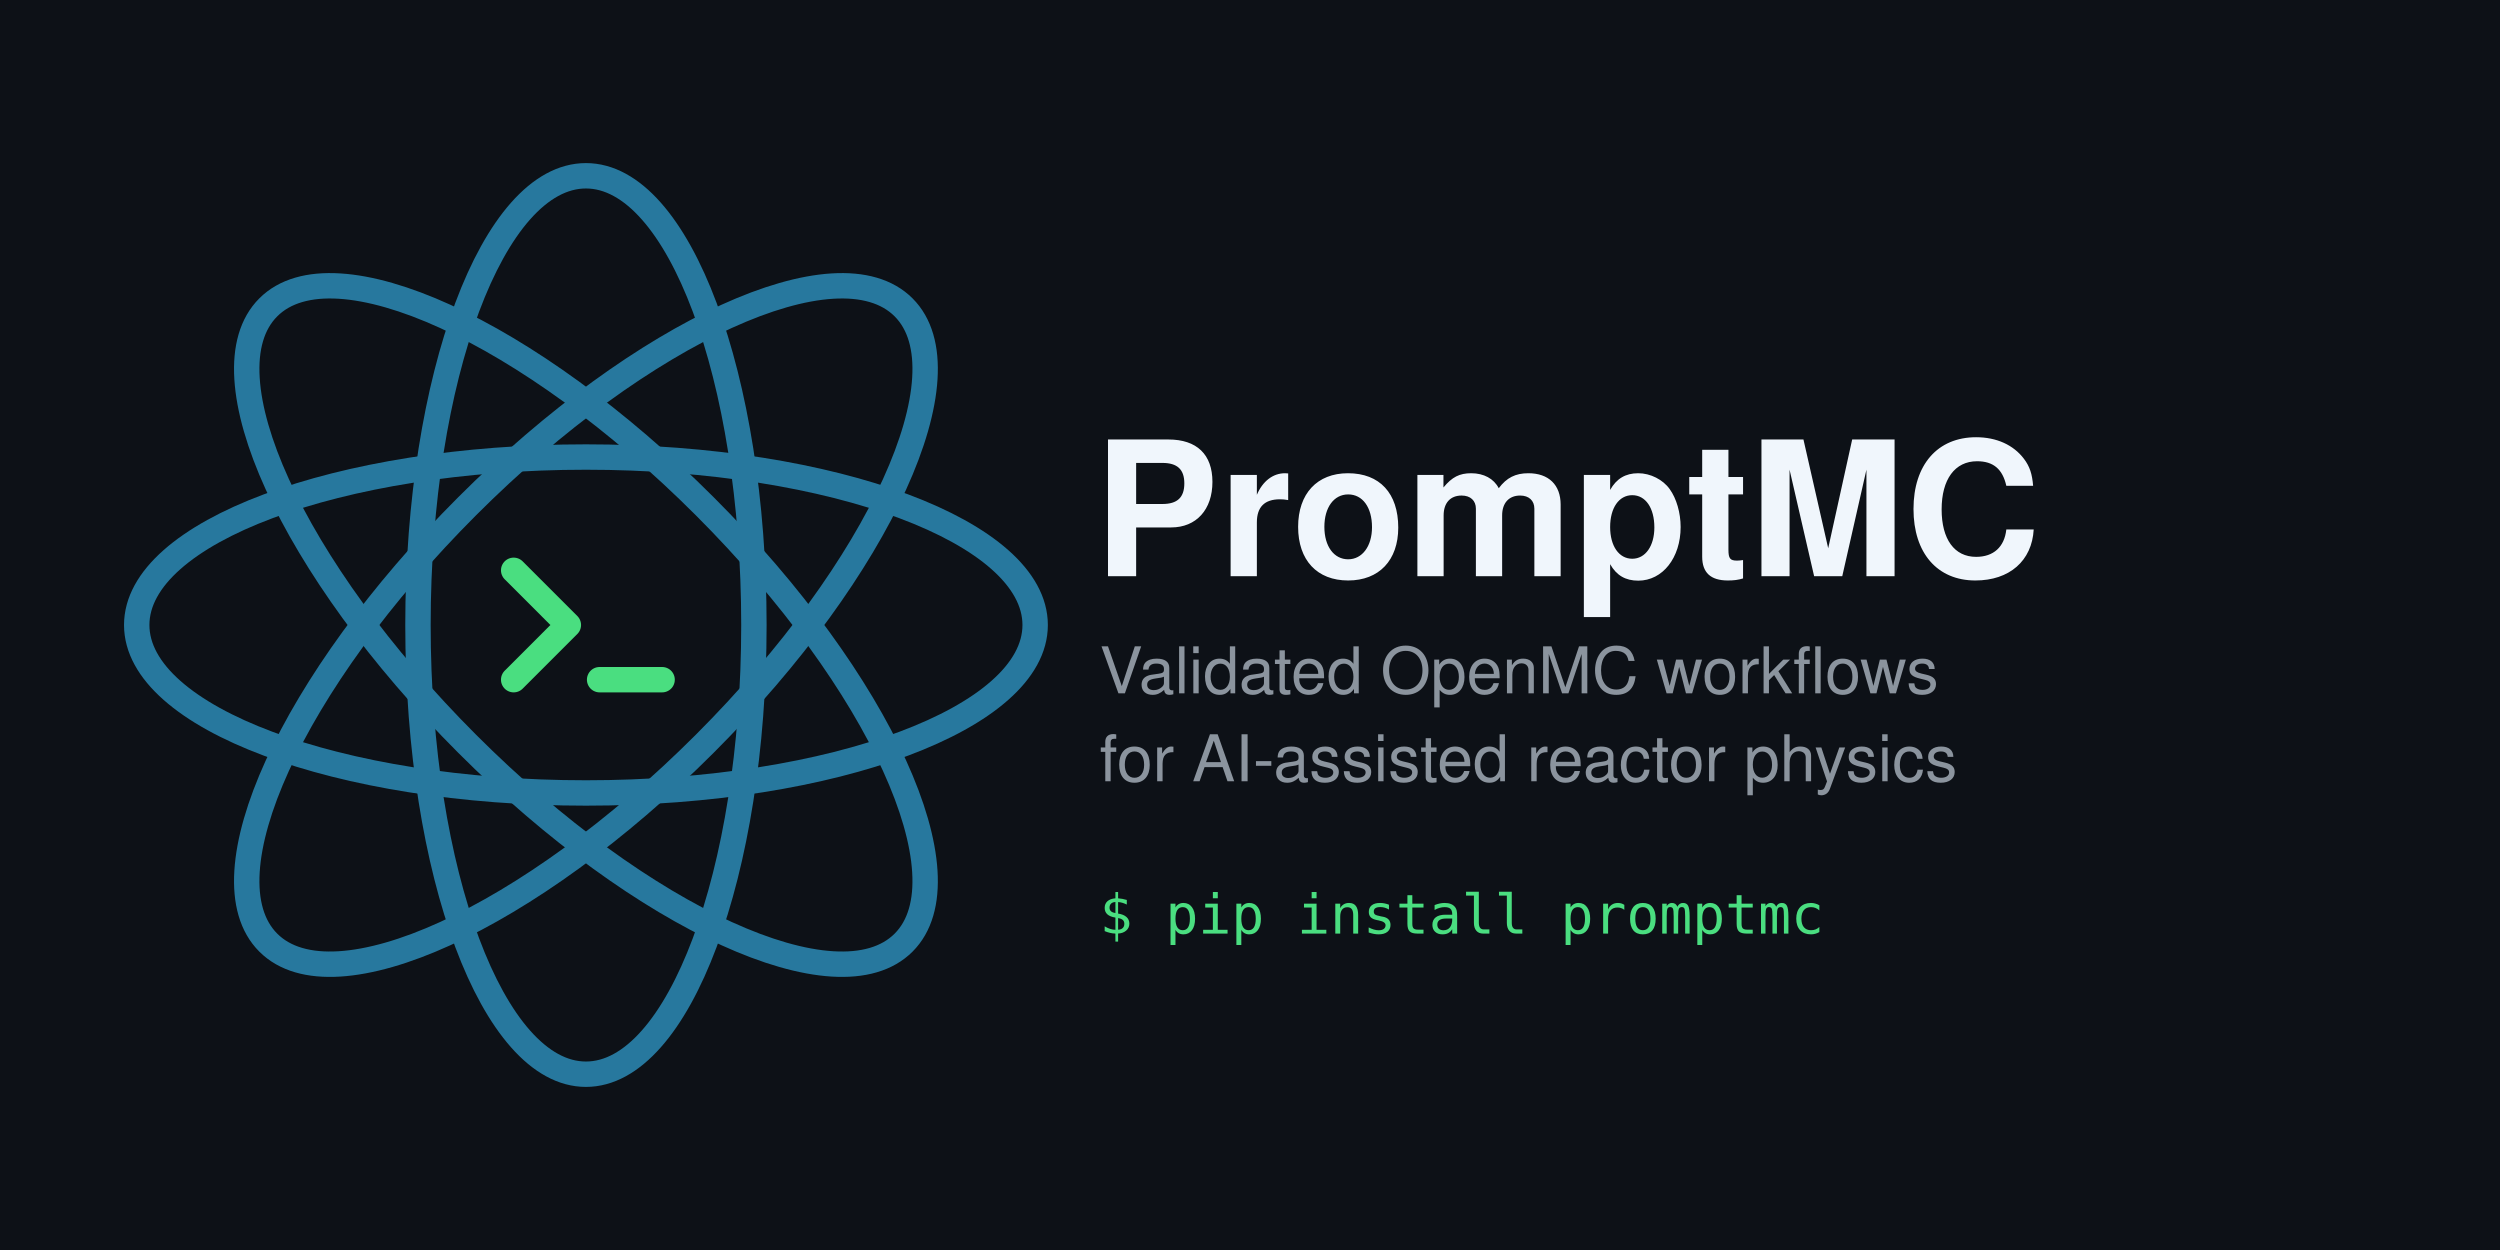
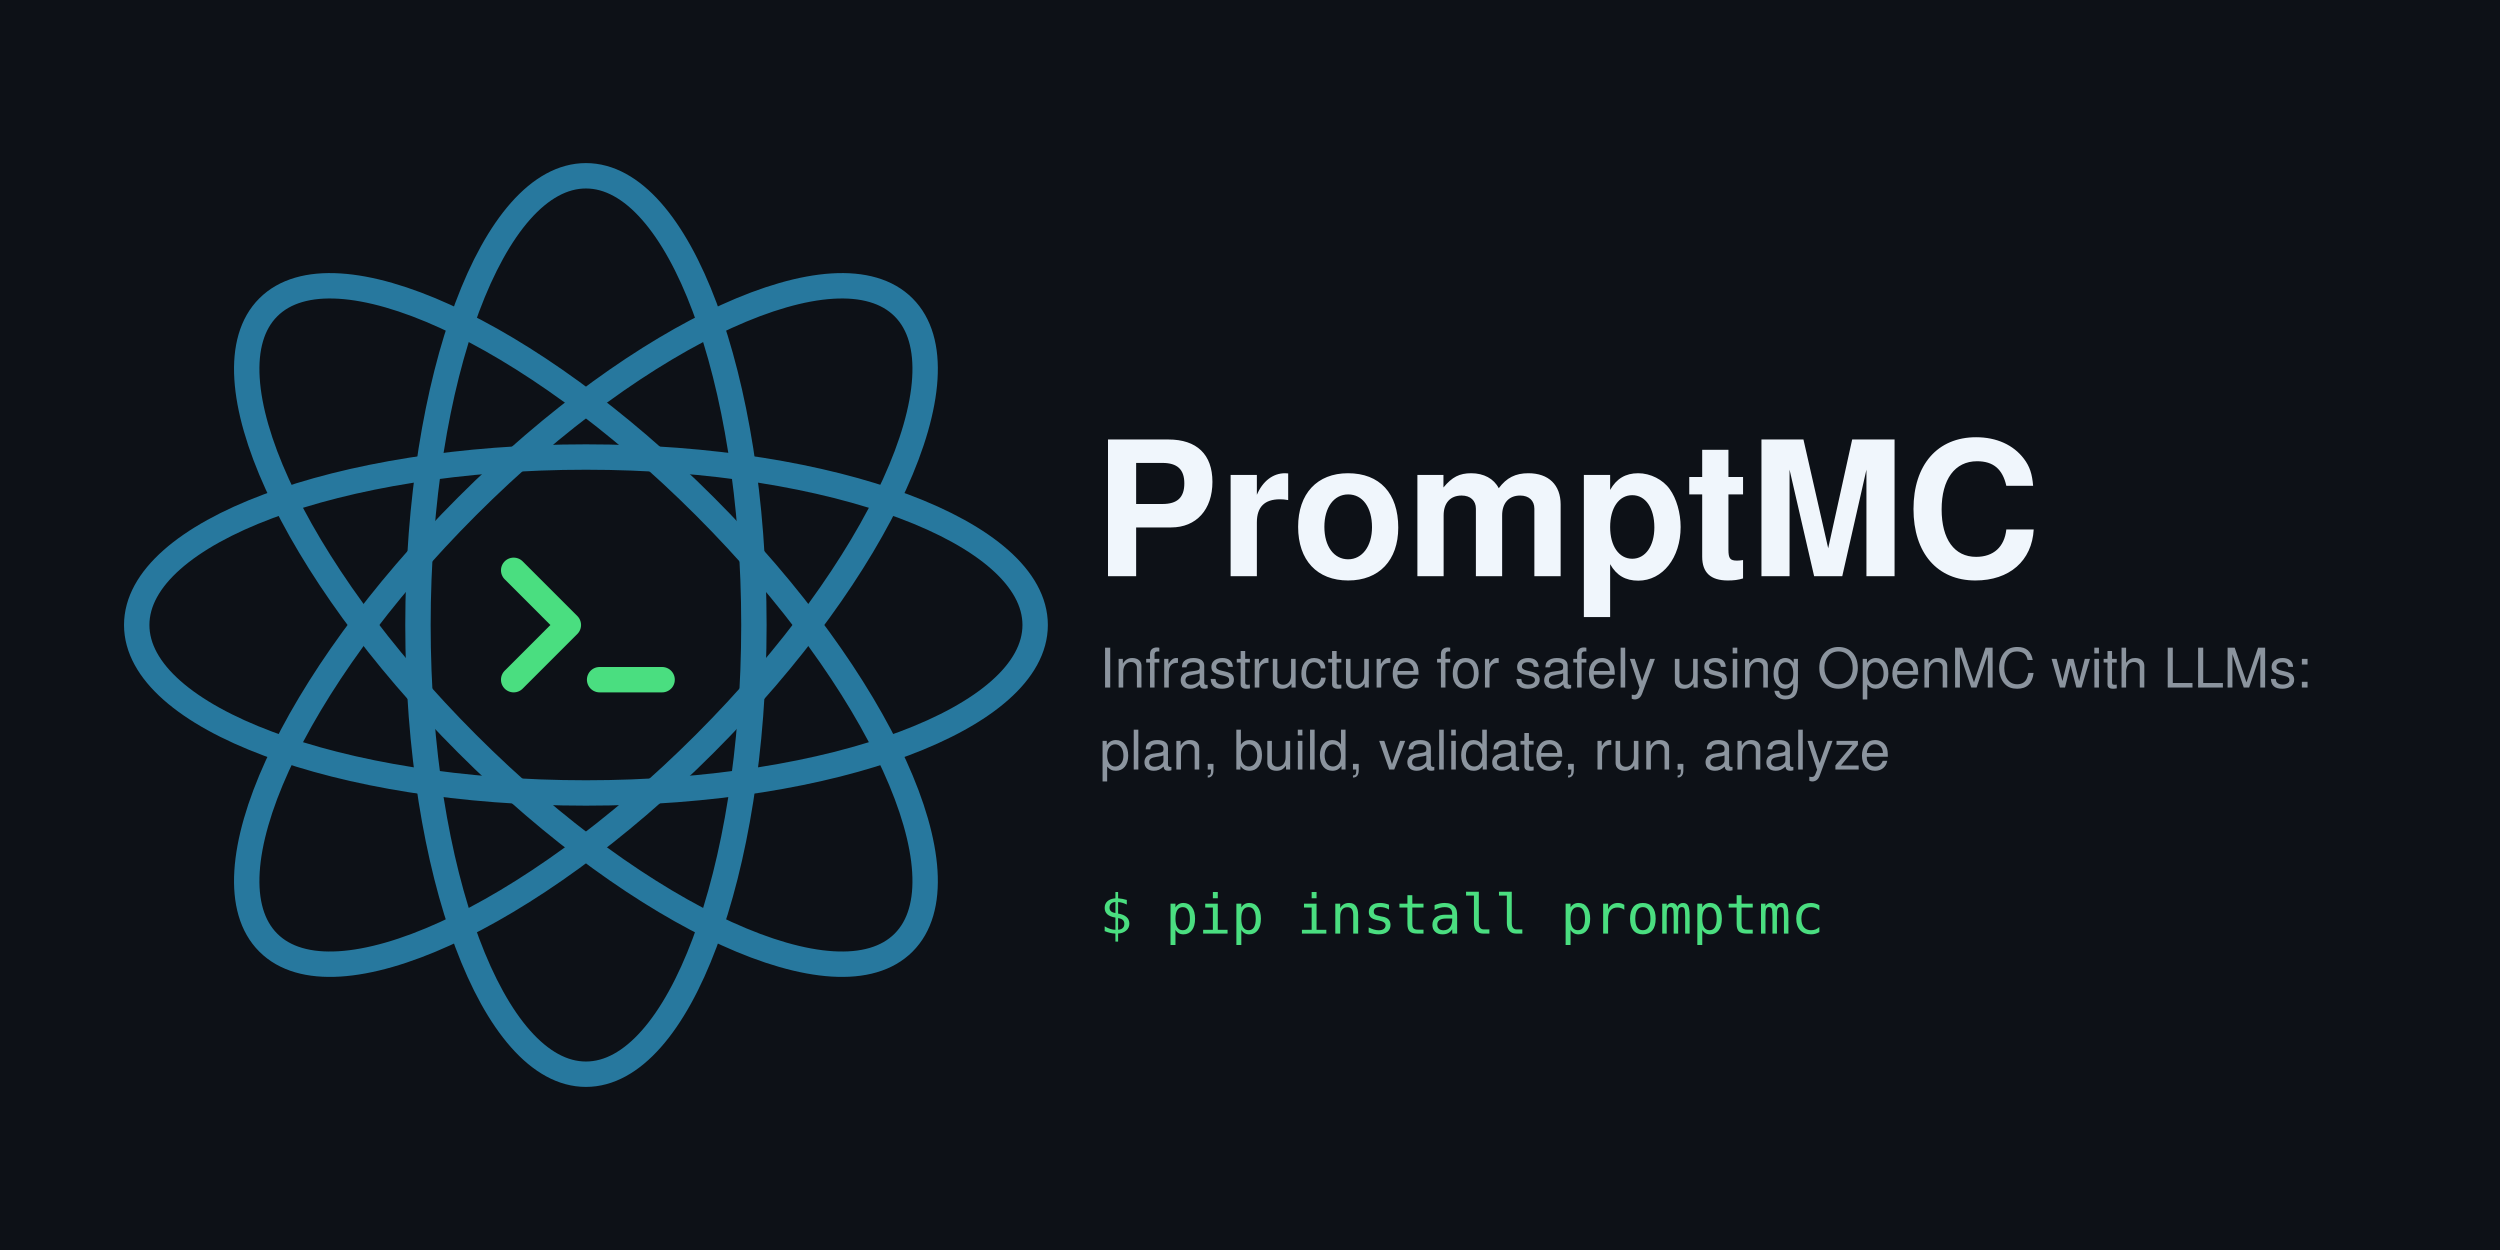
<svg xmlns="http://www.w3.org/2000/svg" viewBox="0 0 1280 640" width="1280" height="640" role="img" aria-labelledby="card-title">
  <rect width="1280" height="640" fill="#0D1117" />
  <g transform="translate(300,320)">
    <g fill="none" stroke="#38bdf8" stroke-width="13" stroke-linecap="round" opacity="0.6">
      <ellipse cx="0" cy="0" rx="86" ry="230" />
      <ellipse cx="0" cy="0" rx="86" ry="230" transform="rotate(45)" />
      <ellipse cx="0" cy="0" rx="86" ry="230" transform="rotate(90)" />
      <ellipse cx="0" cy="0" rx="86" ry="230" transform="rotate(135)" />
    </g>
    <g stroke="#4ade80" stroke-width="13" stroke-linecap="round" stroke-linejoin="round" fill="none">
      <path d="M -37 -28 L -9 0 L -37 28" />
      <path d="M 7 28 L 39 28" />
    </g>
  </g>
  <g font-family="-apple-system, BlinkMacSystemFont, 'Segoe UI', Helvetica, Arial, sans-serif">
    <text x="560" y="295" font-size="96" font-weight="700" fill="#f0f6fc">PromptMC</text>
-     <text x="563" y="355" font-size="33" fill="#8b949e">Validated OpenMC workflows</text>
-     <text x="563" y="400" font-size="33" fill="#8b949e">for AI-assisted reactor physics</text>
+     <text x="563" y="352" font-size="28" fill="#8b949e">Infrastructure for safely using OpenMC with LLMs:</text>
+     <text x="563" y="394" font-size="28" fill="#8b949e">plan, build, validate, run, analyze</text>
  </g>
  <text x="563" y="478" font-family="'SF Mono', Menlo, Consolas, monospace" font-size="28" fill="#4ade80">$ pip install promptmc</text>
</svg>
